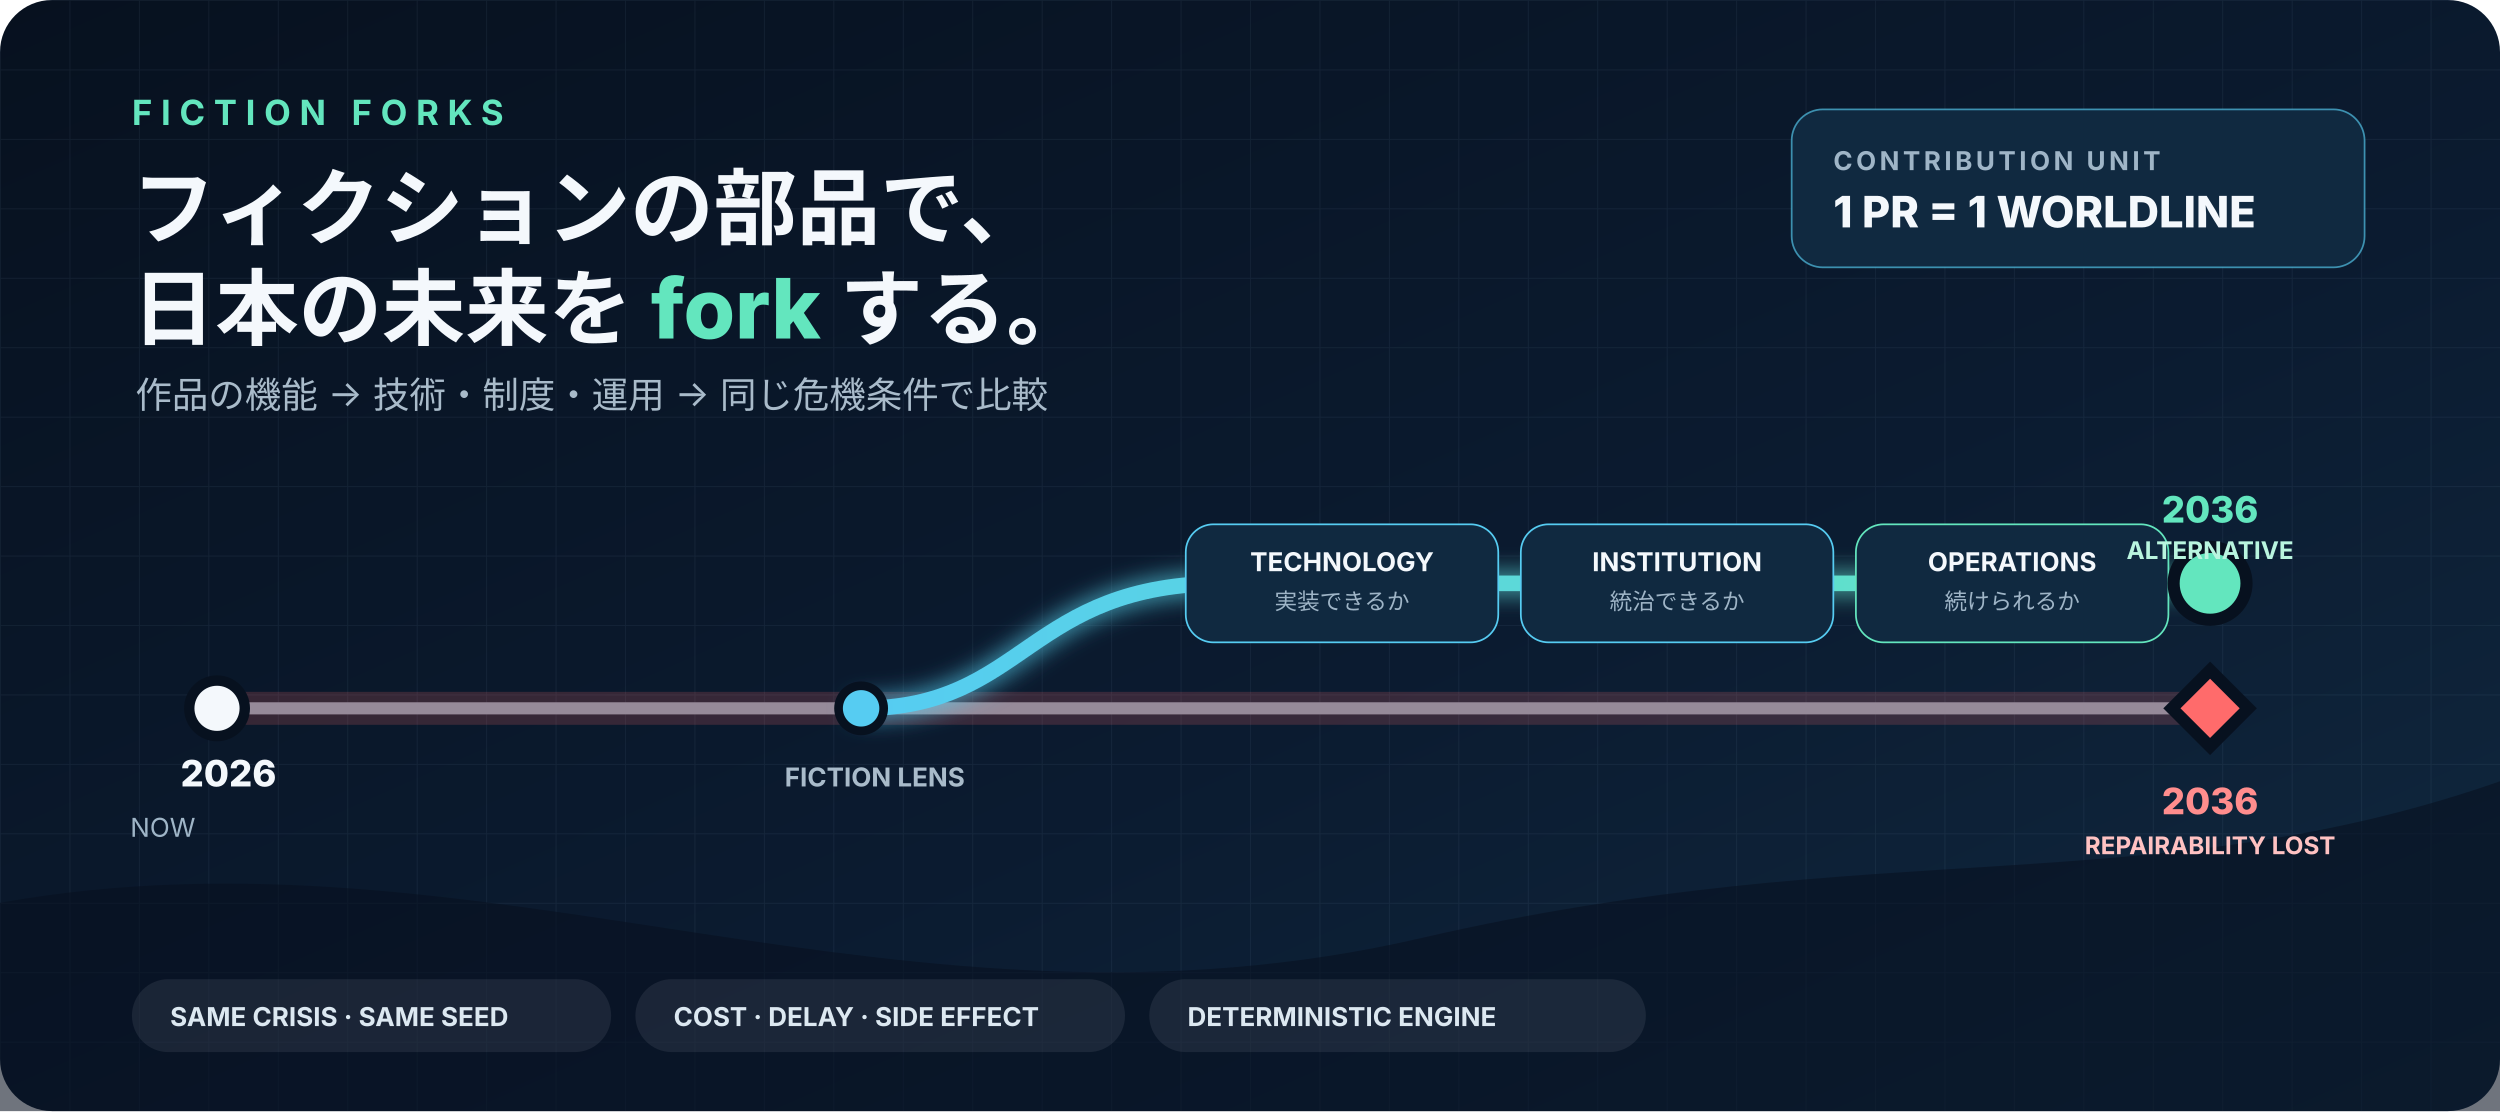
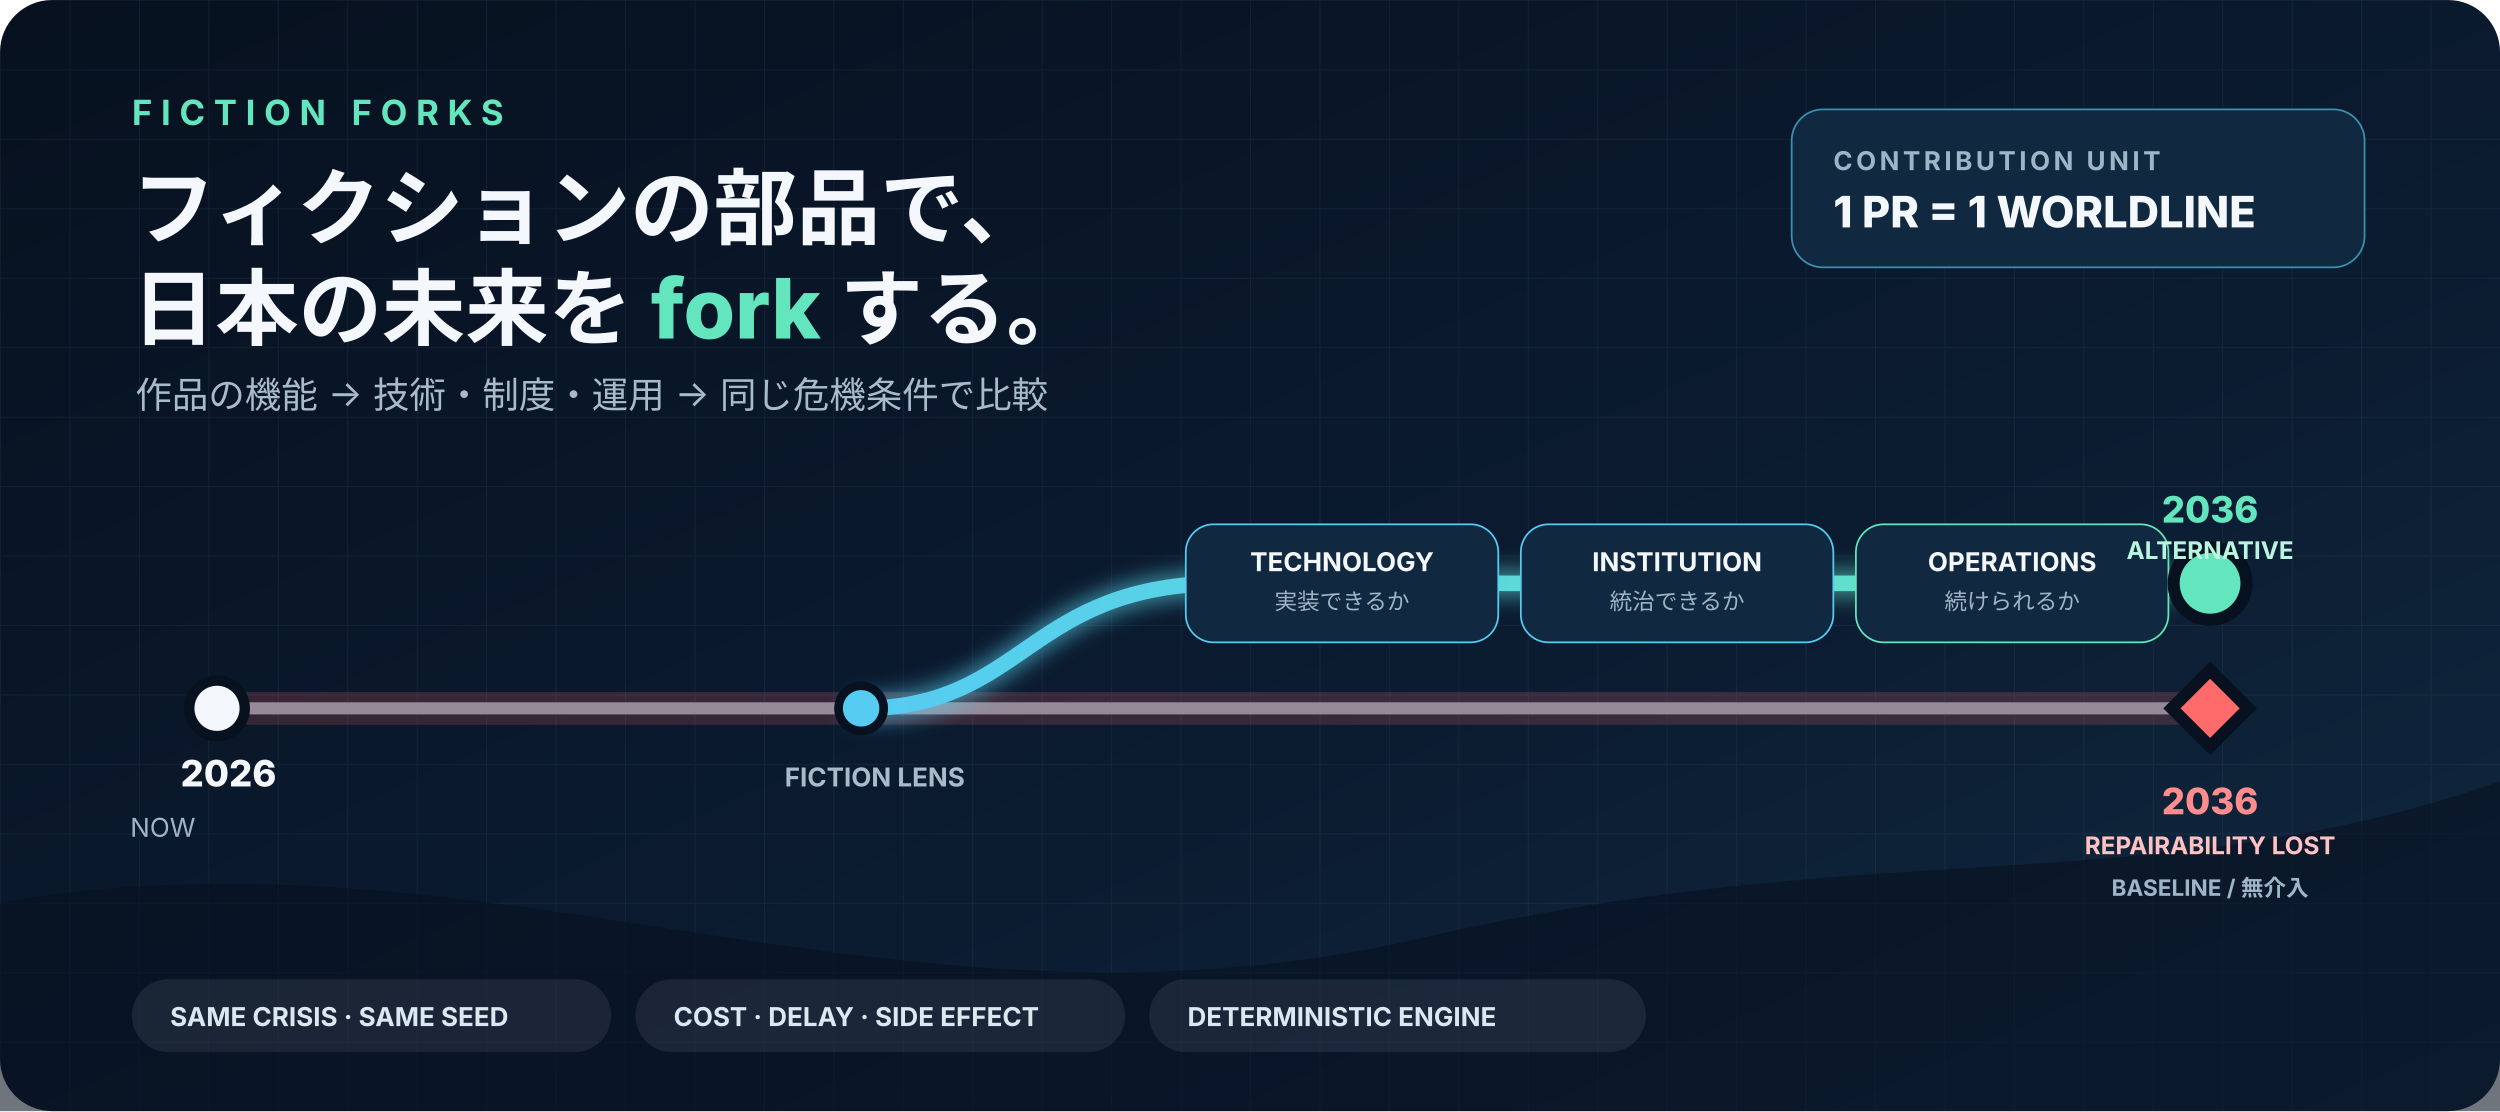
<svg xmlns="http://www.w3.org/2000/svg" viewBox="0 0 1440 640" role="img" aria-labelledby="title desc">
  <defs>
    <linearGradient id="background" x1="0" y1="0" x2="1" y2="1">
      <stop offset="0" stop-color="#07111f" />
      <stop offset="0.58" stop-color="#0b1b30" />
      <stop offset="1" stop-color="#102940" />
    </linearGradient>
    <linearGradient id="forkLine" x1="0" y1="0" x2="1" y2="0">
      <stop offset="0" stop-color="#56ccf2" />
      <stop offset="1" stop-color="#63e6be" />
    </linearGradient>
    <pattern id="grid" width="40" height="40" patternUnits="userSpaceOnUse">
      <path d="M 40 0 L 0 0 0 40" fill="none" stroke="#8fb3d1" stroke-opacity="0.08" stroke-width="1" />
    </pattern>
    <filter id="softGlow" x="-50%" y="-50%" width="200%" height="200%">
      <feGaussianBlur stdDeviation="7" result="blur" />
      <feMerge>
        <feMergeNode in="blur" />
        <feMergeNode in="SourceGraphic" />
      </feMerge>
    </filter>
  </defs>
  <rect width="1440" height="640" rx="30" fill="url(#background)" />
  <rect width="1440" height="640" rx="30" fill="url(#grid)" />
  <path d="M0 520 C280 470 520 610 820 540 C1080 480 1240 520 1440 450 L1440 640 L0 640Z" fill="#07111f" fill-opacity="0.58" />
  <g font-family="Inter, Noto Sans JP, Segoe UI, sans-serif">
    <text x="76" y="72" fill="#63e6be" font-size="20" font-weight="700" letter-spacing="5">FICTION FORKS</text>
    <text x="76" y="137" fill="#f4f8fc" font-size="48" font-weight="800">フィクションの部品で、</text>
    <text x="76" y="195" fill="#f4f8fc" font-size="48" font-weight="800">日本の未来を <tspan fill="#63e6be">fork</tspan> する。</text>
    <text x="78" y="235" fill="#a9bbca" font-size="21">作品の機能 → 技術・制度・運用 → 同じ危機条件で比較</text>
    <g transform="translate(1032 63)">
      <rect width="330" height="91" rx="18" fill="#102940" stroke="#56ccf2" stroke-opacity="0.65" />
      <text x="24" y="35" fill="#9fb5c7" font-size="15" font-weight="700" letter-spacing="2">CONTRIBUTION UNIT</text>
      <text x="24" y="68" fill="#f4f8fc" font-size="25" font-weight="800">1 PR = 1 WORLDLINE</text>
    </g>
    <g transform="translate(76 302)">
      <line x1="49" y1="106" x2="1197" y2="106" stroke="#7f91a3" stroke-width="7" stroke-linecap="round" />
      <line x1="49" y1="106" x2="1197" y2="106" stroke="#ff6b6b" stroke-opacity="0.18" stroke-width="19" stroke-linecap="round" />
      <circle cx="49" cy="106" r="16" fill="#f4f8fc" stroke="#07111f" stroke-width="6" />
      <text x="28" y="151" fill="#f4f8fc" font-size="21" font-weight="800">2026</text>
      <text x="-1" y="180" fill="#9fb5c7" font-size="15">NOW</text>
      <path d="M420 106 C515 106 515 34 630 34 H1197" fill="none" stroke="url(#forkLine)" stroke-width="9" stroke-linecap="round" filter="url(#softGlow)" />
      <circle cx="420" cy="106" r="13" fill="#56ccf2" stroke="#07111f" stroke-width="5" />
      <text x="376" y="151" fill="#a9bbca" font-size="15" font-weight="700">FICTION LENS</text>
      <g transform="translate(607 0)">
        <rect width="180" height="68" rx="16" fill="#102940" stroke="#56ccf2" />
        <text x="90" y="27" text-anchor="middle" fill="#f4f8fc" font-size="15" font-weight="700">TECHNOLOGY</text>
        <text x="90" y="49" text-anchor="middle" fill="#9fb5c7" font-size="13">実装できるか</text>
      </g>
      <g transform="translate(800 0)">
        <rect width="180" height="68" rx="16" fill="#102940" stroke="#56ccf2" />
        <text x="90" y="27" text-anchor="middle" fill="#f4f8fc" font-size="15" font-weight="700">INSTITUTION</text>
        <text x="90" y="49" text-anchor="middle" fill="#9fb5c7" font-size="13">統治できるか</text>
      </g>
      <g transform="translate(993 0)">
        <rect width="180" height="68" rx="16" fill="#102940" stroke="#63e6be" />
        <text x="90" y="27" text-anchor="middle" fill="#f4f8fc" font-size="15" font-weight="700">OPERATIONS</text>
        <text x="90" y="49" text-anchor="middle" fill="#9fb5c7" font-size="13">続けられるか</text>
      </g>
      <g transform="translate(1197 34)">
        <circle r="21" fill="#63e6be" stroke="#07111f" stroke-width="7" />
        <text x="0" y="-35" text-anchor="middle" fill="#63e6be" font-size="21" font-weight="800">2036</text>
        <text x="0" y="-14" text-anchor="middle" fill="#b9f5df" font-size="14" font-weight="700">ALTERNATIVE</text>
      </g>
      <g transform="translate(1197 106)">
        <path d="M0 -22 L22 0 0 22 -22 0Z" fill="#ff6b6b" stroke="#07111f" stroke-width="7" />
        <text x="0" y="61" text-anchor="middle" fill="#ff8d8d" font-size="21" font-weight="800">2036</text>
        <text x="0" y="84" text-anchor="middle" fill="#ffc2c2" font-size="14" font-weight="700">REPAIRABILITY LOST</text>
+         <text x="0" y="108" text-anchor="middle" fill="#9fb5c7" font-size="13" font-weight="700">BASELINE / 無介入</text>
      </g>
    </g>
    <g transform="translate(76 564)">
      <rect width="276" height="42" rx="21" fill="#f4f8fc" fill-opacity="0.08" />
      <text x="22" y="27" fill="#dce8f1" font-size="15" font-weight="700">SAME CRISIS · SAME SEED</text>
      <rect x="290" width="282" height="42" rx="21" fill="#f4f8fc" fill-opacity="0.08" />
      <text x="312" y="27" fill="#dce8f1" font-size="15" font-weight="700">COST · DELAY · SIDE EFFECT</text>
      <rect x="586" width="286" height="42" rx="21" fill="#f4f8fc" fill-opacity="0.08" />
      <text x="608" y="27" fill="#dce8f1" font-size="15" font-weight="700">DETERMINISTIC ENGINE</text>
    </g>
  </g>
</svg>
